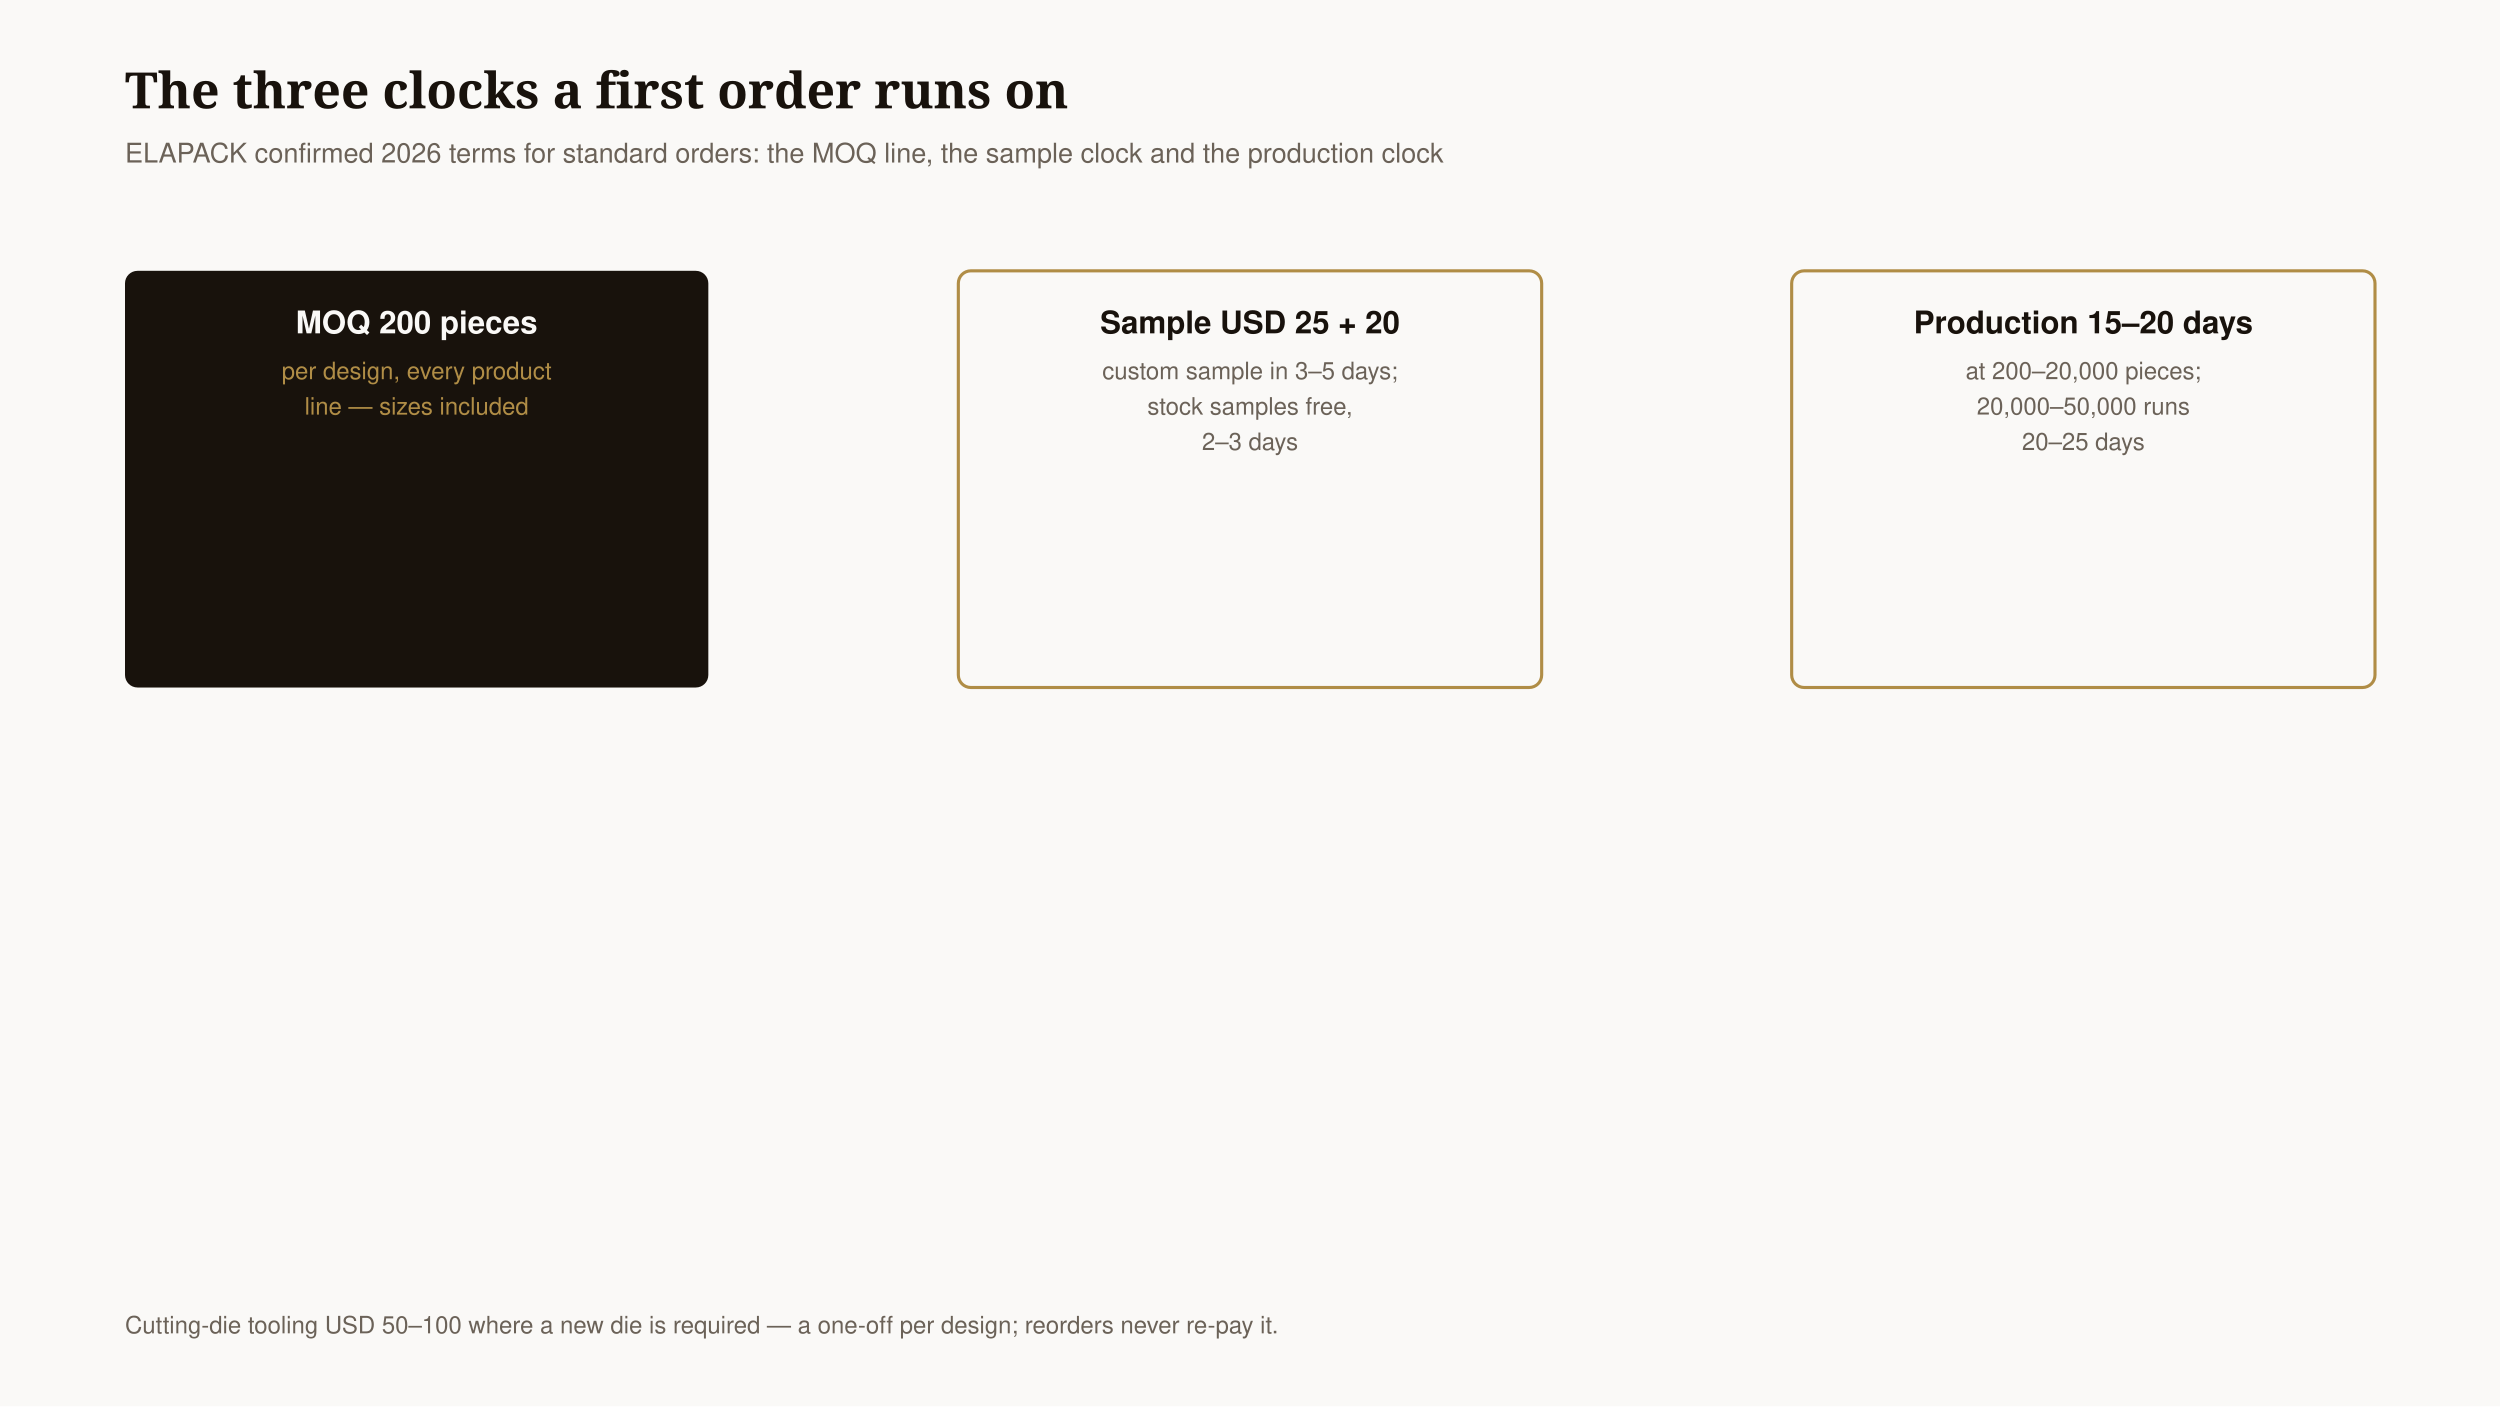
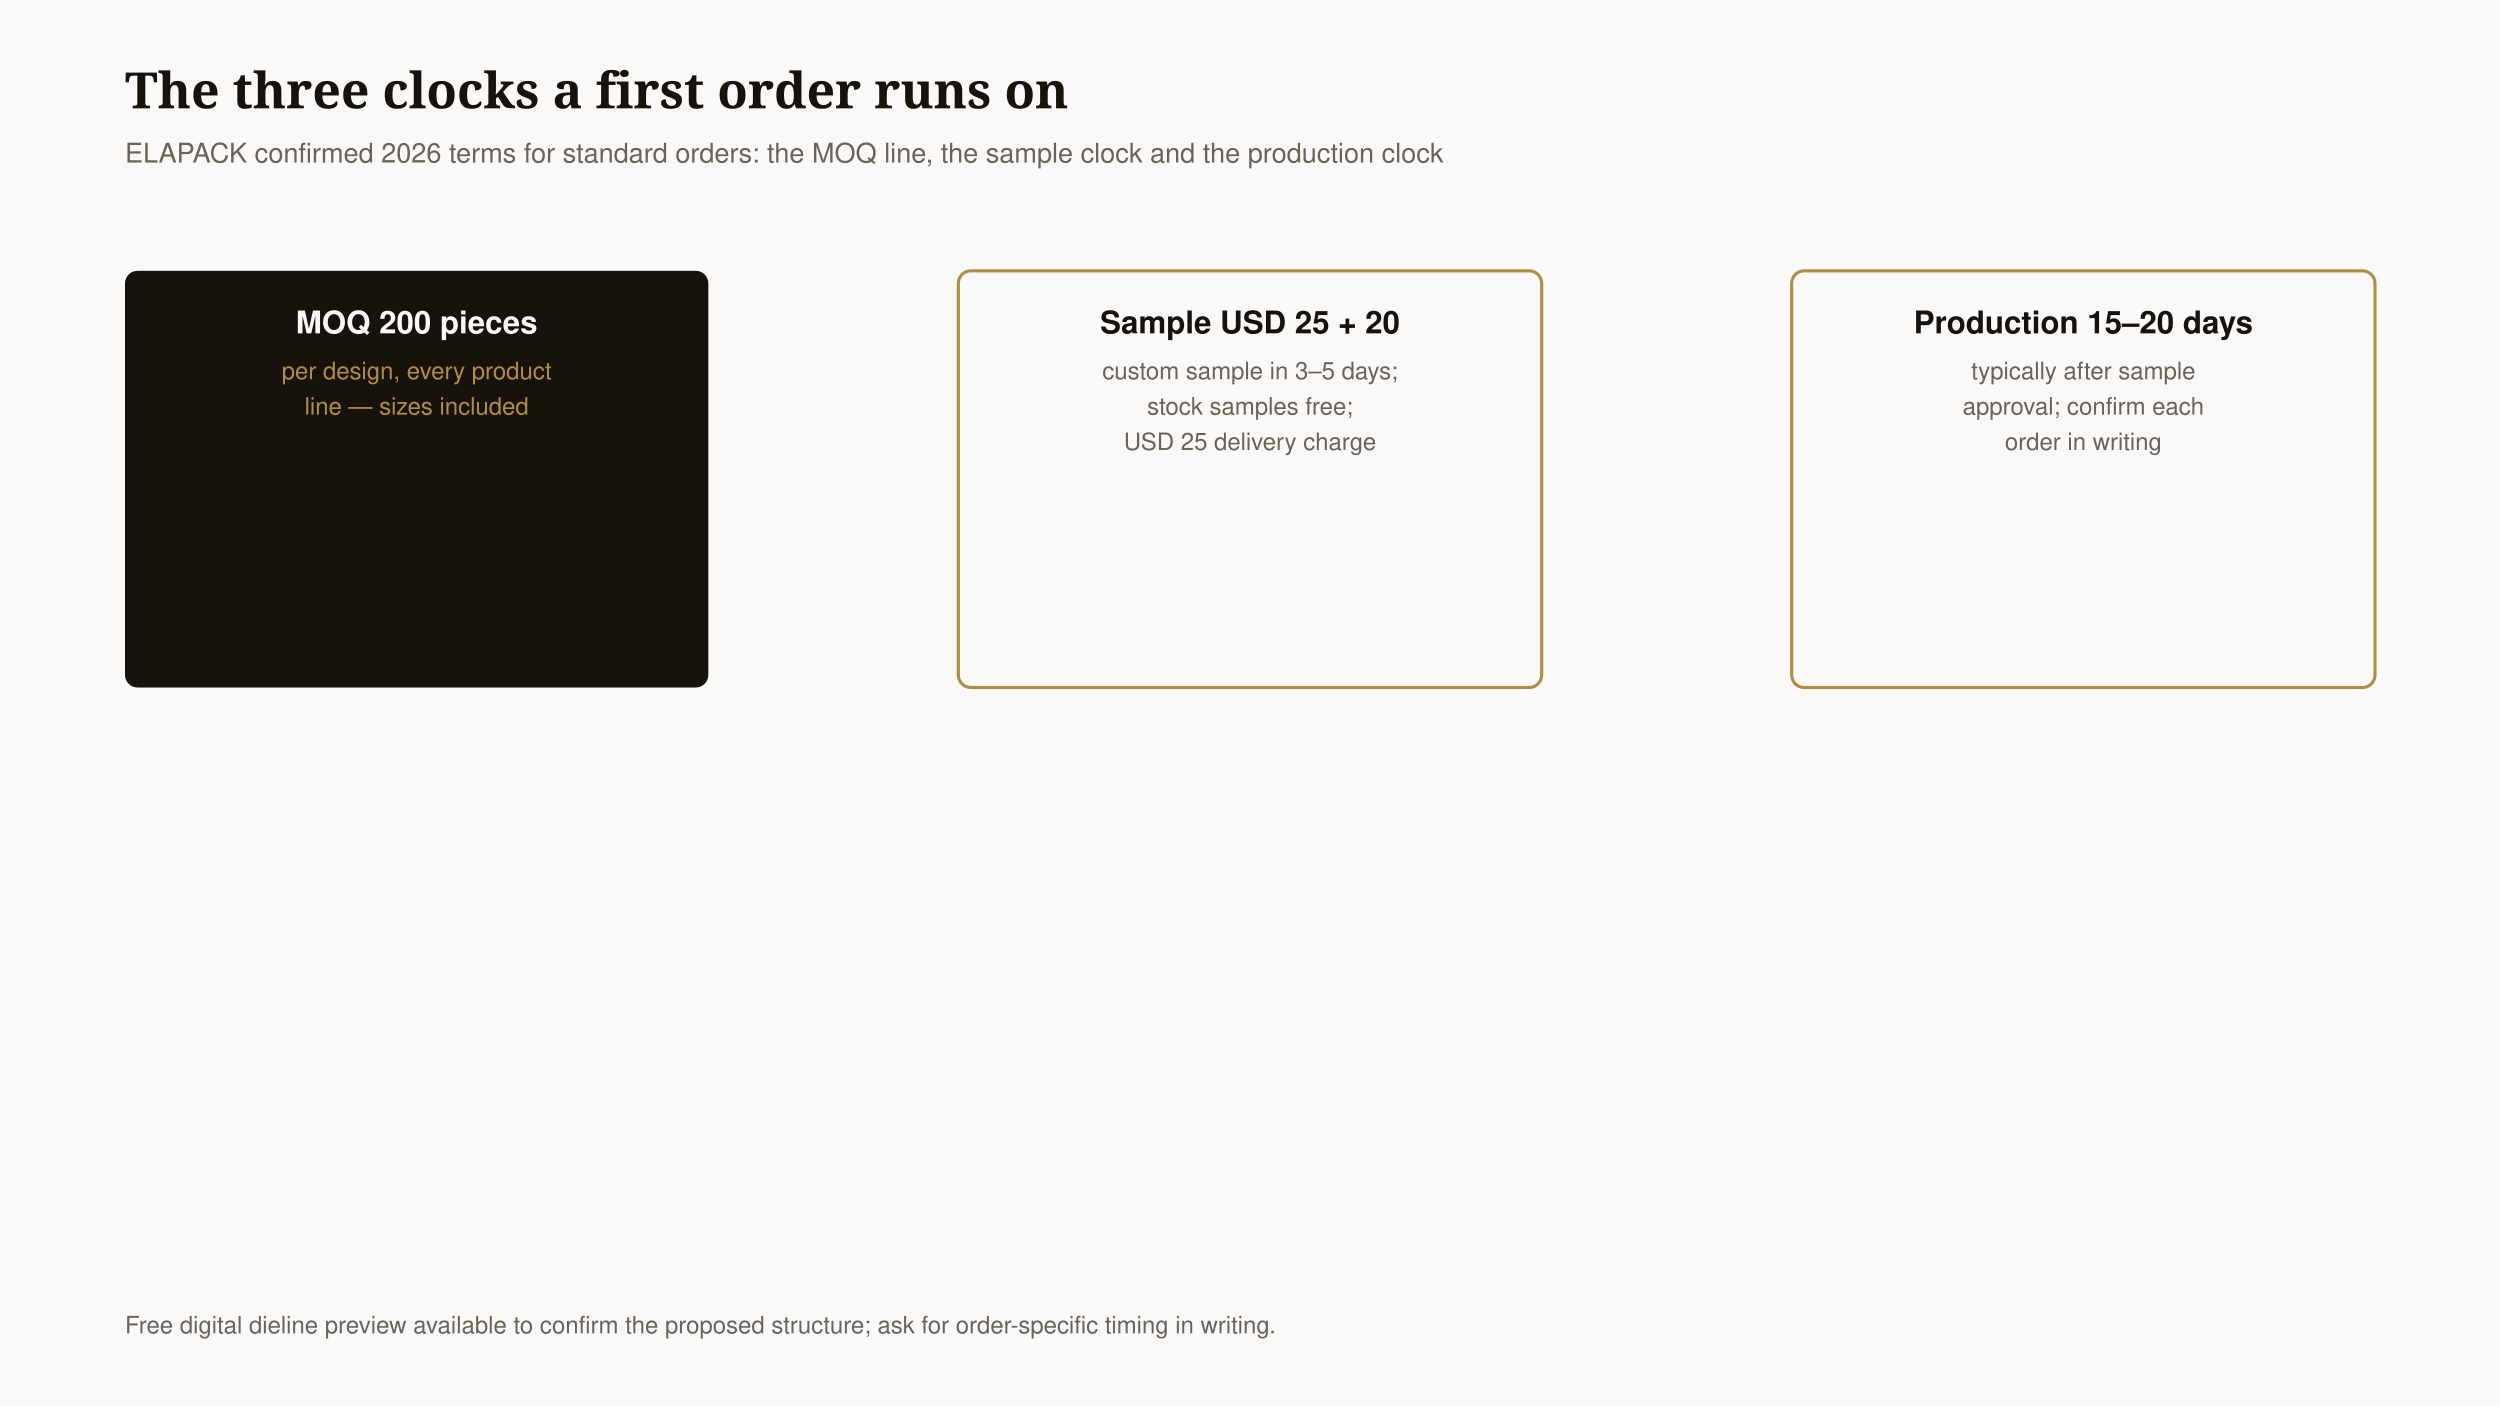
<svg xmlns="http://www.w3.org/2000/svg" viewBox="0 0 1200 675" width="1200" height="675" role="img" aria-label="The three clocks a first order runs on">
  <rect width="1200" height="675" fill="#faf9f7" />
  <g font-family="Helvetica,Arial,sans-serif">
    <text x="60" y="52" font-family="Georgia,serif" font-size="24" font-weight="600" fill="#18120c">The three clocks a first order runs on</text>
    <text x="60" y="78" font-size="13" fill="#6b6258">ELAPACK confirmed 2026 terms for standard orders: the MOQ line, the sample clock and the production clock</text>
    <rect x="60" y="130" width="280" height="200" rx="6" fill="#18120c" />
    <text x="200.0" y="160" text-anchor="middle" font-size="15" font-weight="600" fill="#faf9f7">MOQ 200 pieces</text>
    <text x="200.0" y="182" text-anchor="middle" font-size="11.5" fill="#b08d46">per design, every product</text>
    <text x="200.0" y="199" text-anchor="middle" font-size="11.5" fill="#b08d46">line — sizes included</text>
    <rect x="460" y="130" width="280" height="200" rx="6" fill="none" stroke="#b08d46" stroke-width="1.5" />
    <text x="600.0" y="160" text-anchor="middle" font-size="15" font-weight="600" fill="#18120c">Sample USD 25 + 20</text>
    <text x="600.0" y="182" text-anchor="middle" font-size="11.5" fill="#6b6258">custom sample in 3–5 days;</text>
-     <text x="600.0" y="199" text-anchor="middle" font-size="11.5" fill="#6b6258">stock samples free,</text>
-     <text x="600.0" y="216" text-anchor="middle" font-size="11.5" fill="#6b6258">2–3 days</text>
+     <text x="600.0" y="199" text-anchor="middle" font-size="11.5" fill="#6b6258">stock samples free;</text>
+     <text x="600.0" y="216" text-anchor="middle" font-size="11.5" fill="#6b6258">USD 25 delivery charge</text>
    <rect x="860" y="130" width="280" height="200" rx="6" fill="none" stroke="#b08d46" stroke-width="1.5" />
    <text x="1000.0" y="160" text-anchor="middle" font-size="15" font-weight="600" fill="#18120c">Production 15–20 days</text>
-     <text x="1000.0" y="182" text-anchor="middle" font-size="11.5" fill="#6b6258">at 200–20,000 pieces;</text>
-     <text x="1000.0" y="199" text-anchor="middle" font-size="11.5" fill="#6b6258">20,000–50,000 runs</text>
-     <text x="1000.0" y="216" text-anchor="middle" font-size="11.5" fill="#6b6258">20–25 days</text>
-     <text x="60" y="640" font-size="11.5" fill="#6b6258">Cutting-die tooling USD 50–100 where a new die is required — a one-off per design; reorders never re-pay it.</text>
+     <text x="1000.0" y="182" text-anchor="middle" font-size="11.5" fill="#6b6258">typically after sample</text>
+     <text x="1000.0" y="199" text-anchor="middle" font-size="11.5" fill="#6b6258">approval; confirm each</text>
+     <text x="1000.0" y="216" text-anchor="middle" font-size="11.5" fill="#6b6258">order in writing</text>
+     <text x="60" y="640" font-size="11.5" fill="#6b6258">Free digital dieline preview available to confirm the proposed structure; ask for order-specific timing in writing.</text>
  </g>
</svg>
